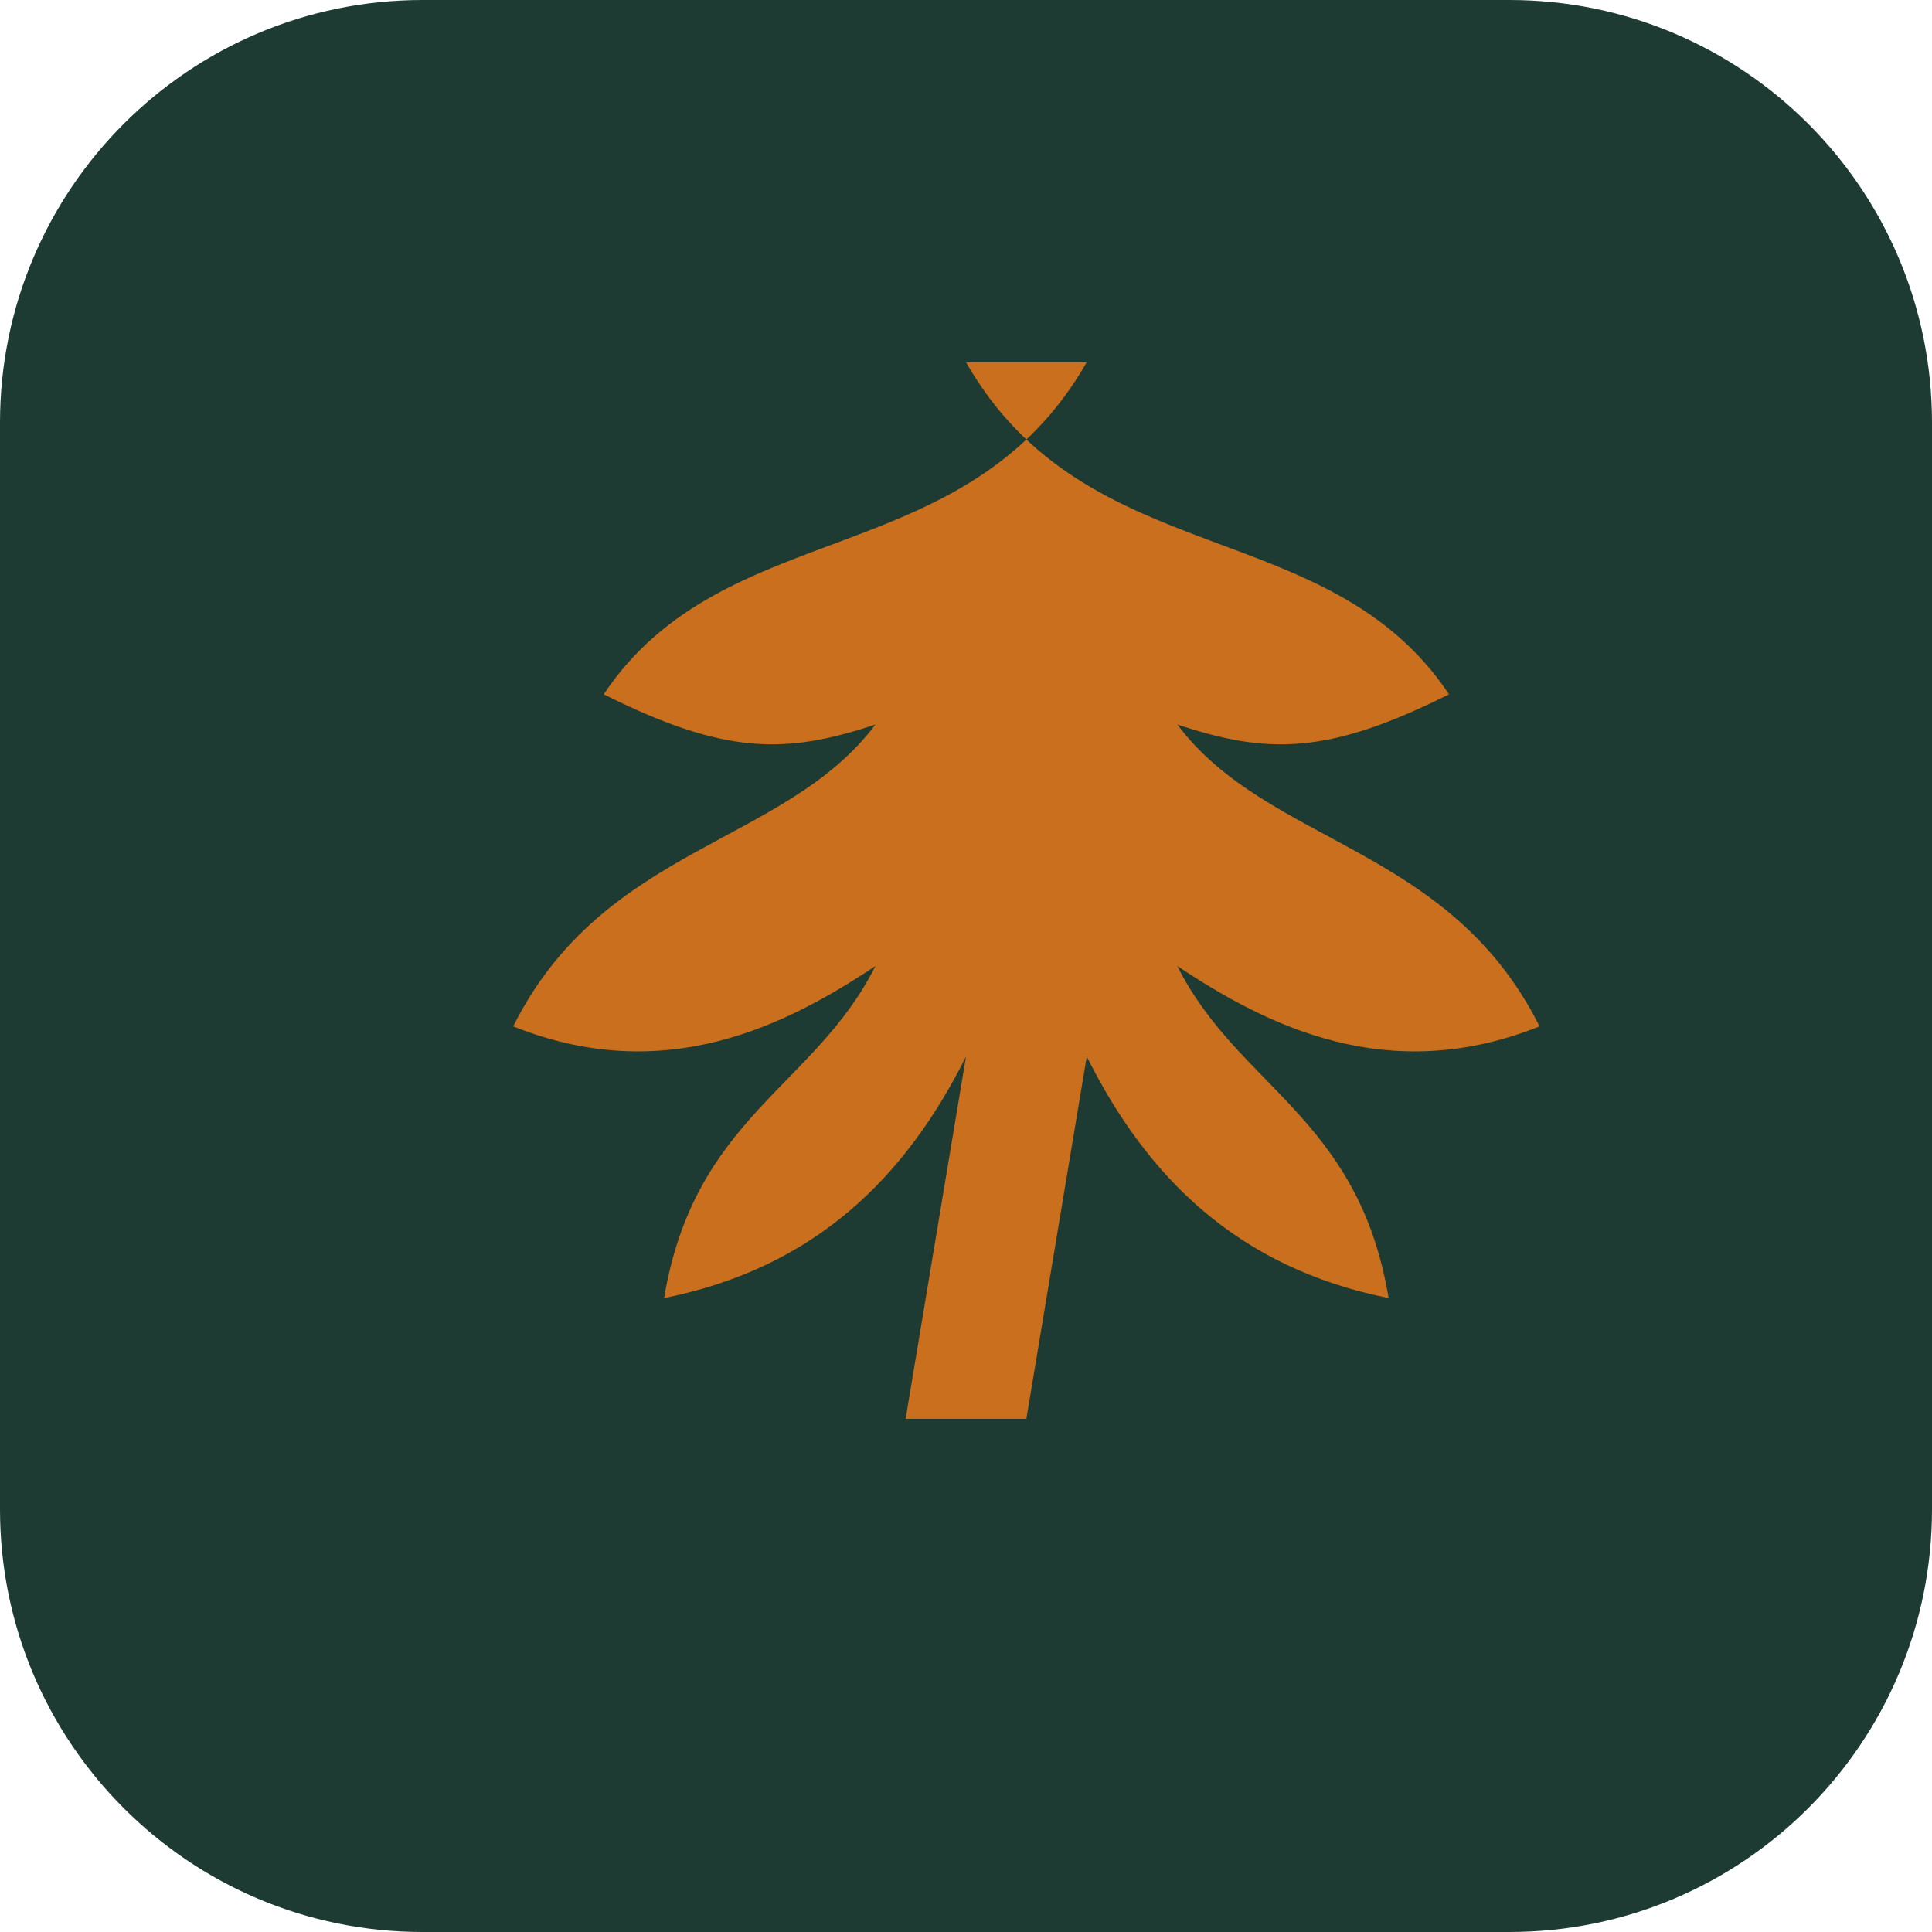
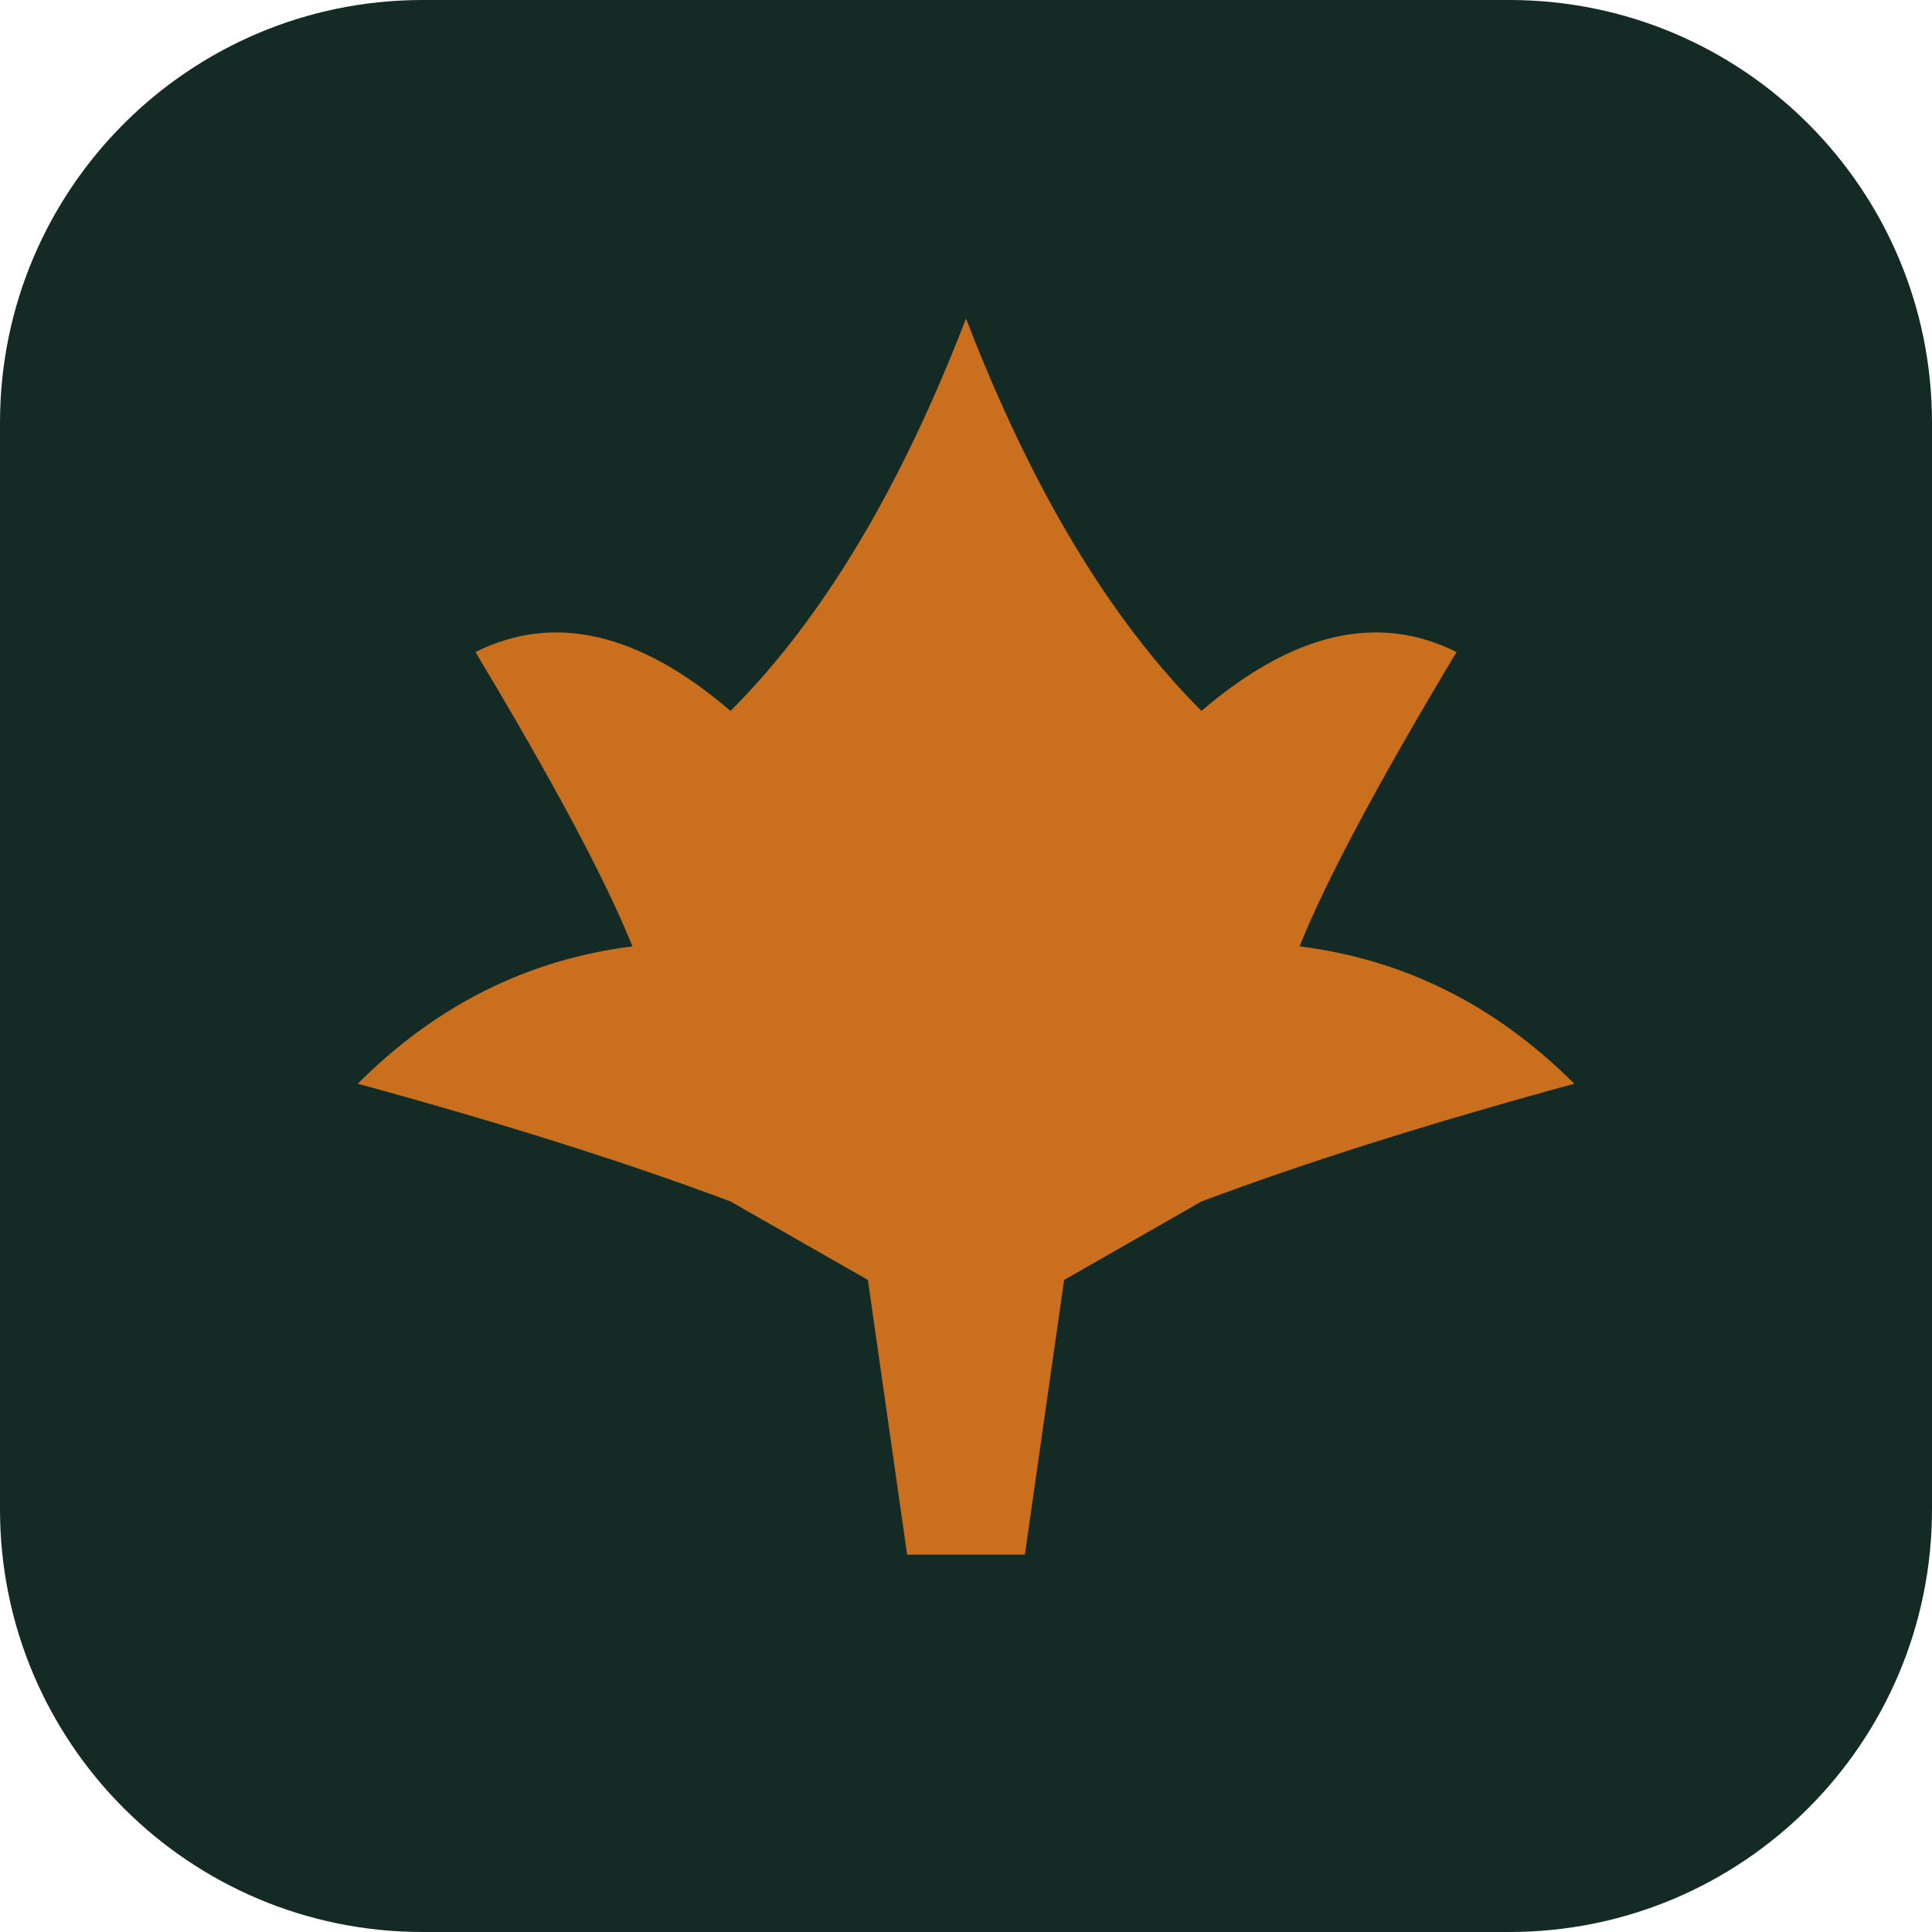
<svg xmlns="http://www.w3.org/2000/svg" viewBox="0 0 64 64">
-   <rect width="64" height="64" rx="14" fill="#1E3B33" />
-   <g transform="translate(32 33)">
-     <path d="M0-21C4-14 12-16 16-10 12-8 10-8 7-9c3 4 9 4 12 10-5 2-9 0-12-2 2 4 6 5 7 11-5-1-8-4-10-8L2 14h-4l2-12c-2 4-5 7-10 8 1-6 5-7 7-11-3 2-7 4-12 2 3-6 9-6 12-10-3 1-5 1-9-1 4-6 12-4 16-11z" fill="#C96F1E" />
+   <rect width="64" height="64" rx="14" fill="#142b25" />
+   <g transform="translate(32 32) scale(0.65)">
+     <path d="M0 -33 Q5 -20 12 -13 Q19 -19 25 -16 Q19 -6 17 -1 Q25 0 31 6 Q20 9 12 12 L5 16 L3 30 L-3 30 L-5 16 L-12 12 Q-20 9 -31 6 Q-25 0 -17 -1 Q-19 -6 -25 -16 Q-19 -19 -12 -13 Q-5 -20 0 -33 Z" fill="#C96F1E" />
  </g>
</svg>
